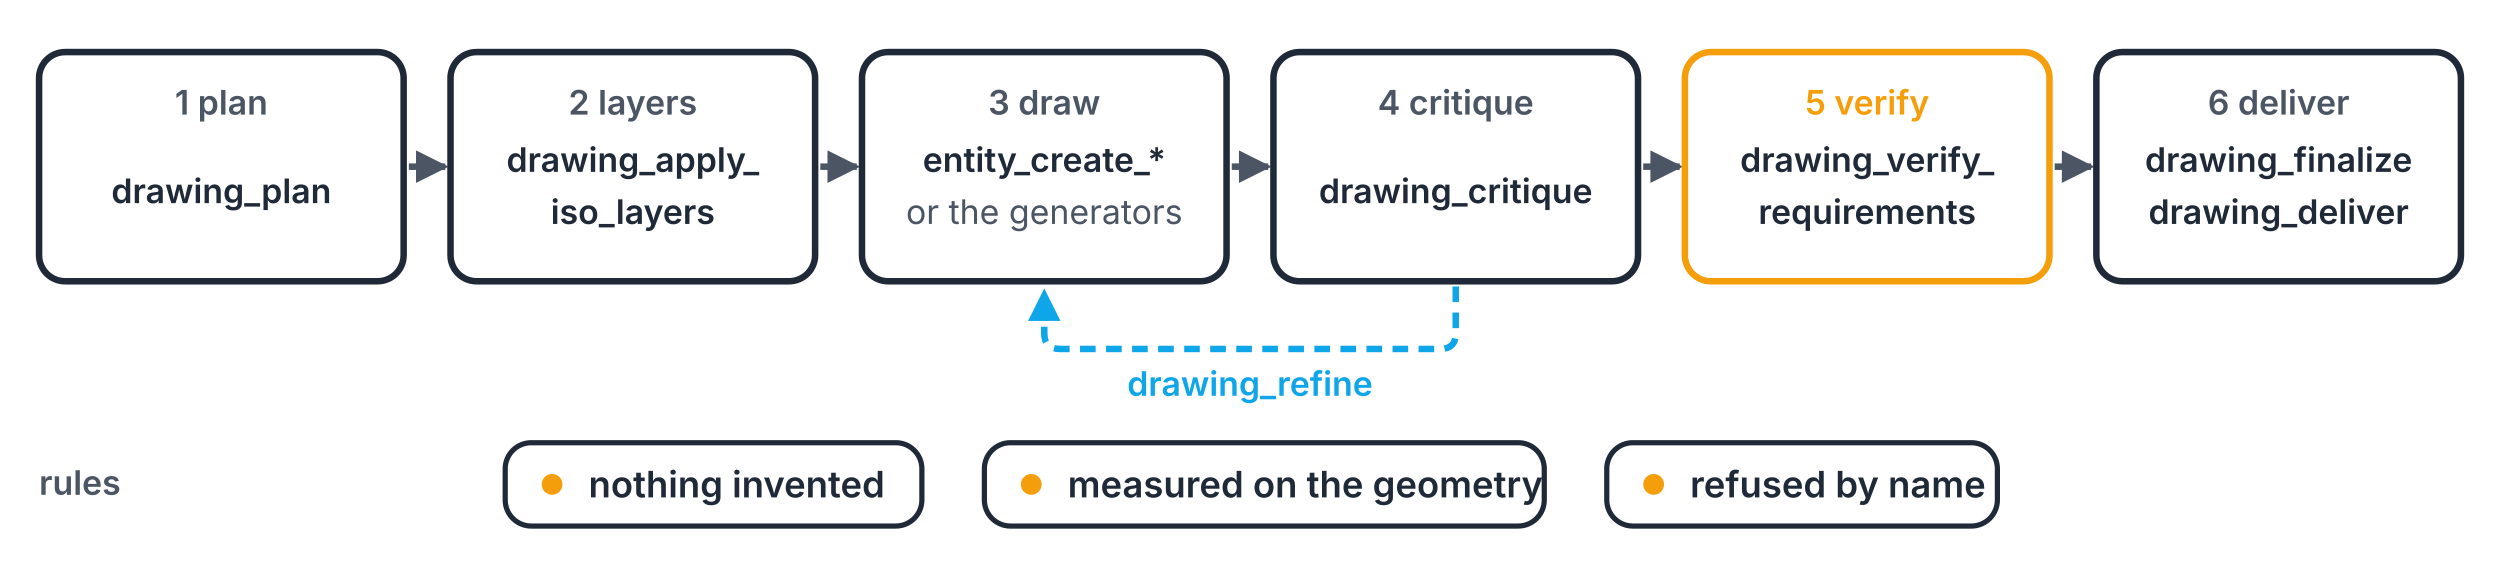
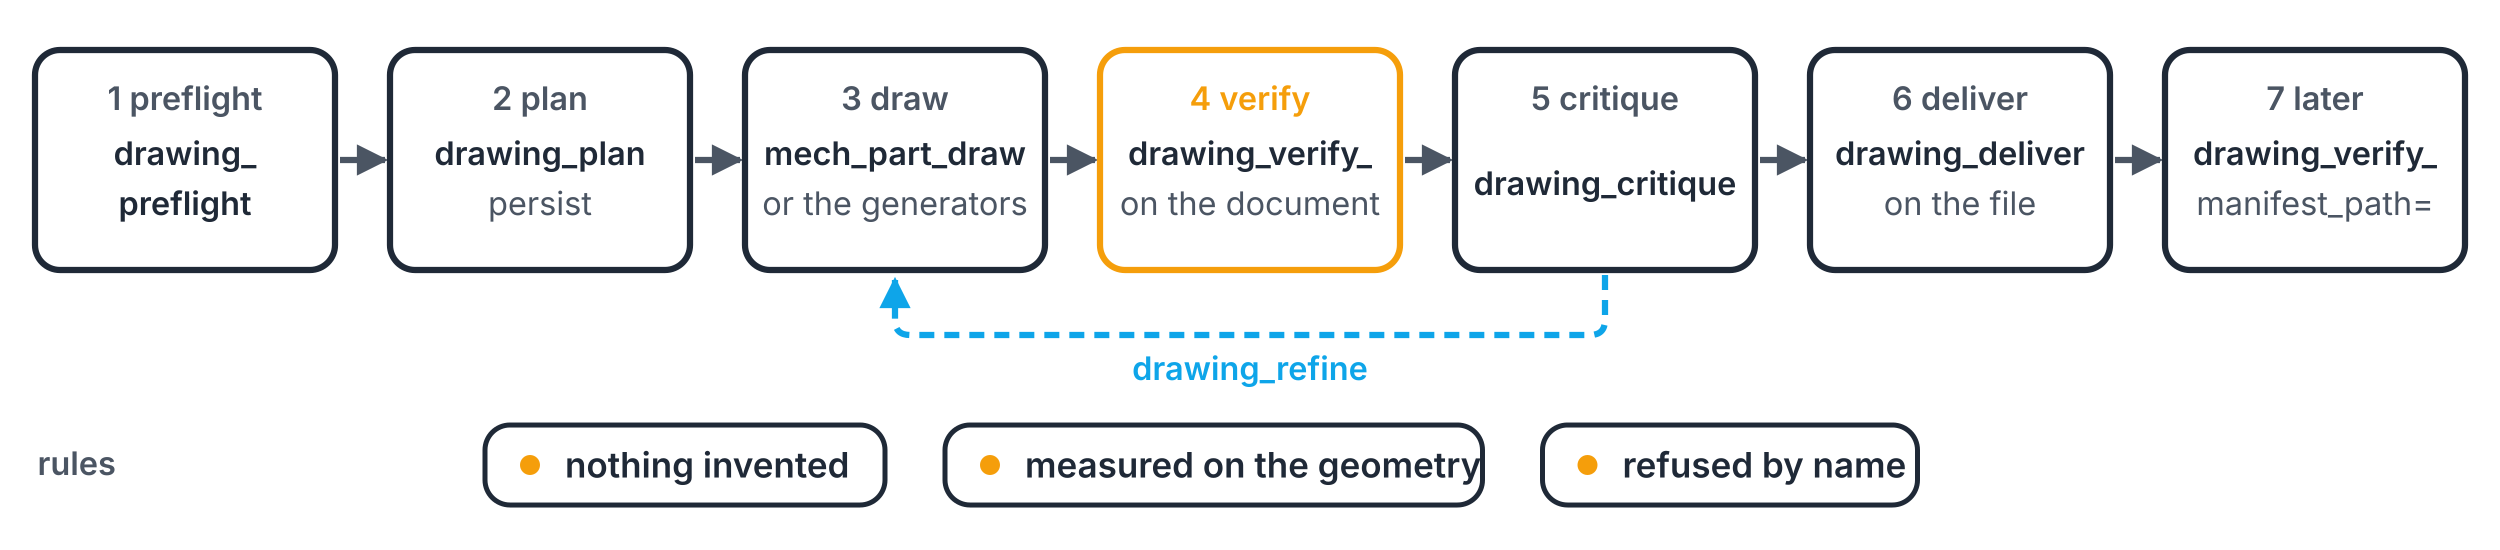
- <svg xmlns="http://www.w3.org/2000/svg" viewBox="0 0 960 220" width="960" height="220" role="img" aria-label="The verification loop: drawing_plan, drawing_apply_iso_layers, entity_create or the engineering generators, drawing_critique with drawing_refine back to the drawing, drawing_verify_requirements, then drawing_finalize or drawing_deliver. Rules: nothing invented, measured on the geometry, refused by name.">
+ <svg xmlns="http://www.w3.org/2000/svg" viewBox="0 0 1000 220" width="1000" height="220" role="img" aria-label="The verification workflow, in the order of the code block below it: drawing_preflight, drawing_plan with persist_requirements, mech_part_draw or the other generators, drawing_verify_requirements on the document, drawing_critique with drawing_refine back to the drawing, drawing_deliver measured again on the file, and later drawing_verify_requirements with manifest_path. Rules: nothing invented, measured on the geometry, refused by name.">
  <defs>
    <marker id="loop-light-fg" viewBox="0 0 10 10" refX="9" refY="5" markerWidth="5" markerHeight="5" orient="auto-start-reverse">
      <path d="M 0 0 L 10 5 L 0 10 z" fill="#4b5563" />
    </marker>
    <marker id="loop-light-amber" viewBox="0 0 10 10" refX="9" refY="5" markerWidth="5" markerHeight="5" orient="auto-start-reverse">
      <path d="M 0 0 L 10 5 L 0 10 z" fill="#f59e0b" />
    </marker>
    <marker id="loop-light-cyan" viewBox="0 0 10 10" refX="9" refY="5" markerWidth="5" markerHeight="5" orient="auto-start-reverse">
      <path d="M 0 0 L 10 5 L 0 10 z" fill="#0ea5e9" />
    </marker>
  </defs>
-   <rect width="960" height="220" fill="#ffffff" />
+   <rect width="1000" height="220" fill="#ffffff" />
  <g font-family="'Segoe UI', Inter, Roboto, 'Helvetica Neue', Arial, sans-serif">
-     <rect x="15" y="20" width="140" height="88" rx="10" fill="#ffffff" stroke="#1f2937" stroke-width="2.5" />
-     <text x="85" y="44" font-size="13" font-weight="600" fill="#4b5563" text-anchor="middle">1 plan</text>
-     <text x="85" y="78" font-size="13" font-weight="600" fill="#1f2937" text-anchor="middle">drawing_plan</text>
-     <path d="M 157 64 L 171 64" stroke="#4b5563" stroke-width="2.5" marker-end="url(#loop-light-fg)" />
-     <rect x="173" y="20" width="140" height="88" rx="10" fill="#ffffff" stroke="#1f2937" stroke-width="2.5" />
-     <text x="243" y="44" font-size="13" font-weight="600" fill="#4b5563" text-anchor="middle">2 layers</text>
-     <text x="243" y="66" font-size="13" font-weight="600" fill="#1f2937" text-anchor="middle">drawing_apply_</text>
-     <text x="243" y="86" font-size="13" font-weight="600" fill="#1f2937" text-anchor="middle">iso_layers</text>
-     <path d="M 315 64 L 329 64" stroke="#4b5563" stroke-width="2.5" marker-end="url(#loop-light-fg)" />
-     <rect x="331" y="20" width="140" height="88" rx="10" fill="#ffffff" stroke="#1f2937" stroke-width="2.5" />
-     <text x="401" y="44" font-size="13" font-weight="600" fill="#4b5563" text-anchor="middle">3 draw</text>
-     <text x="401" y="66" font-size="13" font-weight="600" fill="#1f2937" text-anchor="middle">entity_create_*</text>
-     <text x="401" y="86" font-size="13" font-weight="400" fill="#4b5563" text-anchor="middle">or the generators</text>
-     <path d="M 473 64 L 487 64" stroke="#4b5563" stroke-width="2.5" marker-end="url(#loop-light-fg)" />
-     <rect x="489" y="20" width="140" height="88" rx="10" fill="#ffffff" stroke="#1f2937" stroke-width="2.5" />
-     <text x="559" y="44" font-size="13" font-weight="600" fill="#4b5563" text-anchor="middle">4 critique</text>
-     <text x="559" y="78" font-size="13" font-weight="600" fill="#1f2937" text-anchor="middle">drawing_critique</text>
-     <path d="M 631 64 L 645 64" stroke="#4b5563" stroke-width="2.5" marker-end="url(#loop-light-fg)" />
-     <rect x="647" y="20" width="140" height="88" rx="10" fill="#ffffff" stroke="#f59e0b" stroke-width="2.5" />
-     <text x="717" y="44" font-size="13" font-weight="600" fill="#f59e0b" text-anchor="middle">5 verify</text>
-     <text x="717" y="66" font-size="13" font-weight="600" fill="#1f2937" text-anchor="middle">drawing_verify_</text>
-     <text x="717" y="86" font-size="13" font-weight="600" fill="#1f2937" text-anchor="middle">requirements</text>
-     <path d="M 789 64 L 803 64" stroke="#4b5563" stroke-width="2.5" marker-end="url(#loop-light-fg)" />
-     <rect x="805" y="20" width="140" height="88" rx="10" fill="#ffffff" stroke="#1f2937" stroke-width="2.5" />
-     <text x="875" y="44" font-size="13" font-weight="600" fill="#4b5563" text-anchor="middle">6 deliver</text>
-     <text x="875" y="66" font-size="13" font-weight="600" fill="#1f2937" text-anchor="middle">drawing_finalize</text>
-     <text x="875" y="86" font-size="13" font-weight="600" fill="#1f2937" text-anchor="middle">drawing_deliver</text>
-     <path d="M 559 110 L 559 128 Q 559 134 553 134 L 407 134 Q 401 134 401 128 L 401 112" fill="none" stroke="#0ea5e9" stroke-width="2.5" stroke-dasharray="6 4" marker-end="url(#loop-light-cyan)" />
-     <text x="480" y="152" font-size="13" font-weight="600" fill="#0ea5e9" text-anchor="middle">drawing_refine</text>
+     <rect x="14" y="20" width="120" height="88" rx="10" fill="#ffffff" stroke="#1f2937" stroke-width="2.5" />
+     <text x="74" y="44" font-size="13" font-weight="600" fill="#4b5563" text-anchor="middle">1 preflight</text>
+     <text x="74" y="66" font-size="13" font-weight="600" fill="#1f2937" text-anchor="middle">drawing_</text>
+     <text x="74" y="86" font-size="13" font-weight="600" fill="#1f2937" text-anchor="middle">preflight</text>
+     <path d="M 136 64 L 154 64" stroke="#4b5563" stroke-width="2.5" marker-end="url(#loop-light-fg)" />
+     <rect x="156" y="20" width="120" height="88" rx="10" fill="#ffffff" stroke="#1f2937" stroke-width="2.5" />
+     <text x="216" y="44" font-size="13" font-weight="600" fill="#4b5563" text-anchor="middle">2 plan</text>
+     <text x="216" y="66" font-size="13" font-weight="600" fill="#1f2937" text-anchor="middle">drawing_plan</text>
+     <text x="216" y="86" font-size="13" font-weight="400" fill="#4b5563" text-anchor="middle">persist</text>
+     <path d="M 278 64 L 296 64" stroke="#4b5563" stroke-width="2.5" marker-end="url(#loop-light-fg)" />
+     <rect x="298" y="20" width="120" height="88" rx="10" fill="#ffffff" stroke="#1f2937" stroke-width="2.5" />
+     <text x="358" y="44" font-size="13" font-weight="600" fill="#4b5563" text-anchor="middle">3 draw</text>
+     <text x="358" y="66" font-size="13" font-weight="600" fill="#1f2937" text-anchor="middle">mech_part_draw</text>
+     <text x="358" y="86" font-size="13" font-weight="400" fill="#4b5563" text-anchor="middle">or the generators</text>
+     <path d="M 420 64 L 438 64" stroke="#4b5563" stroke-width="2.5" marker-end="url(#loop-light-fg)" />
+     <rect x="440" y="20" width="120" height="88" rx="10" fill="#ffffff" stroke="#f59e0b" stroke-width="2.5" />
+     <text x="500" y="44" font-size="13" font-weight="600" fill="#f59e0b" text-anchor="middle">4 verify</text>
+     <text x="500" y="66" font-size="13" font-weight="600" fill="#1f2937" text-anchor="middle">drawing_verify_</text>
+     <text x="500" y="86" font-size="13" font-weight="400" fill="#4b5563" text-anchor="middle">on the document</text>
+     <path d="M 562 64 L 580 64" stroke="#4b5563" stroke-width="2.5" marker-end="url(#loop-light-fg)" />
+     <rect x="582" y="20" width="120" height="88" rx="10" fill="#ffffff" stroke="#1f2937" stroke-width="2.5" />
+     <text x="642" y="44" font-size="13" font-weight="600" fill="#4b5563" text-anchor="middle">5 critique</text>
+     <text x="642" y="78" font-size="13" font-weight="600" fill="#1f2937" text-anchor="middle">drawing_critique</text>
+     <path d="M 704 64 L 722 64" stroke="#4b5563" stroke-width="2.5" marker-end="url(#loop-light-fg)" />
+     <rect x="724" y="20" width="120" height="88" rx="10" fill="#ffffff" stroke="#1f2937" stroke-width="2.5" />
+     <text x="784" y="44" font-size="13" font-weight="600" fill="#4b5563" text-anchor="middle">6 deliver</text>
+     <text x="784" y="66" font-size="13" font-weight="600" fill="#1f2937" text-anchor="middle">drawing_deliver</text>
+     <text x="784" y="86" font-size="13" font-weight="400" fill="#4b5563" text-anchor="middle">on the file</text>
+     <path d="M 846 64 L 864 64" stroke="#4b5563" stroke-width="2.5" marker-end="url(#loop-light-fg)" />
+     <rect x="866" y="20" width="120" height="88" rx="10" fill="#ffffff" stroke="#1f2937" stroke-width="2.5" />
+     <text x="926" y="44" font-size="13" font-weight="600" fill="#4b5563" text-anchor="middle">7 later</text>
+     <text x="926" y="66" font-size="13" font-weight="600" fill="#1f2937" text-anchor="middle">drawing_verify_</text>
+     <text x="926" y="86" font-size="13" font-weight="400" fill="#4b5563" text-anchor="middle">manifest_path=</text>
+     <path d="M 642 110 L 642 128 Q 642 134 636 134 L 364 134 Q 358 134 358 128 L 358 112" fill="none" stroke="#0ea5e9" stroke-width="2.5" stroke-dasharray="6 4" marker-end="url(#loop-light-cyan)" />
+     <text x="500" y="152" font-size="13" font-weight="600" fill="#0ea5e9" text-anchor="middle">drawing_refine</text>
    <text x="15" y="190" font-size="13" font-weight="600" fill="#4b5563" text-anchor="start">rules</text>
    <rect x="194" y="170" width="160" height="32" rx="10" fill="#ffffff" stroke="#1f2937" stroke-width="2" />
    <circle cx="212" cy="186" r="4" fill="#f59e0b" />
    <text x="226" y="191" font-size="14" font-weight="600" fill="#1f2937" text-anchor="start">nothing invented</text>
    <rect x="378" y="170" width="215" height="32" rx="10" fill="#ffffff" stroke="#1f2937" stroke-width="2" />
    <circle cx="396" cy="186" r="4" fill="#f59e0b" />
    <text x="410" y="191" font-size="14" font-weight="600" fill="#1f2937" text-anchor="start">measured on the geometry</text>
    <rect x="617" y="170" width="150" height="32" rx="10" fill="#ffffff" stroke="#1f2937" stroke-width="2" />
    <circle cx="635" cy="186" r="4" fill="#f59e0b" />
    <text x="649" y="191" font-size="14" font-weight="600" fill="#1f2937" text-anchor="start">refused by name</text>
  </g>
</svg>
